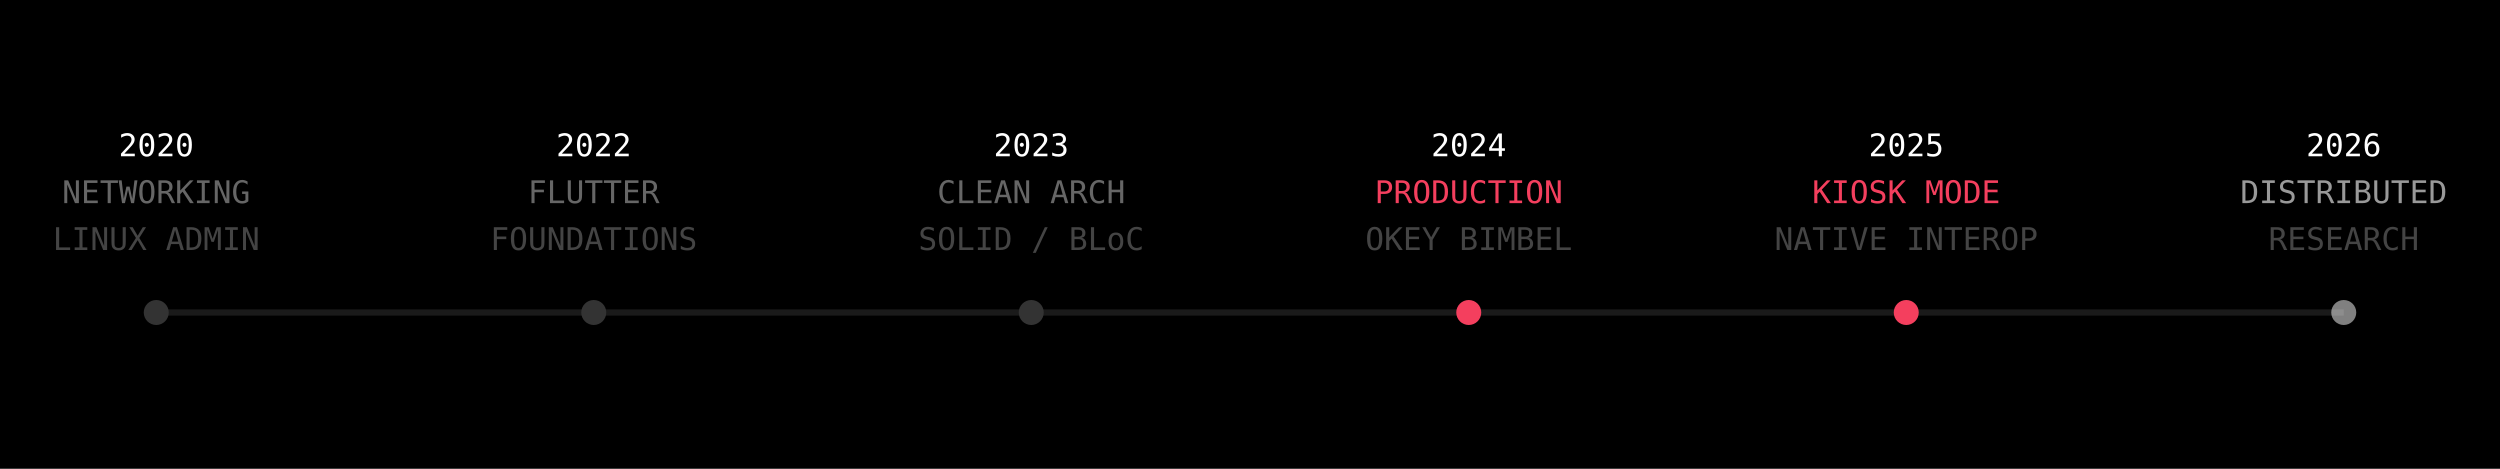
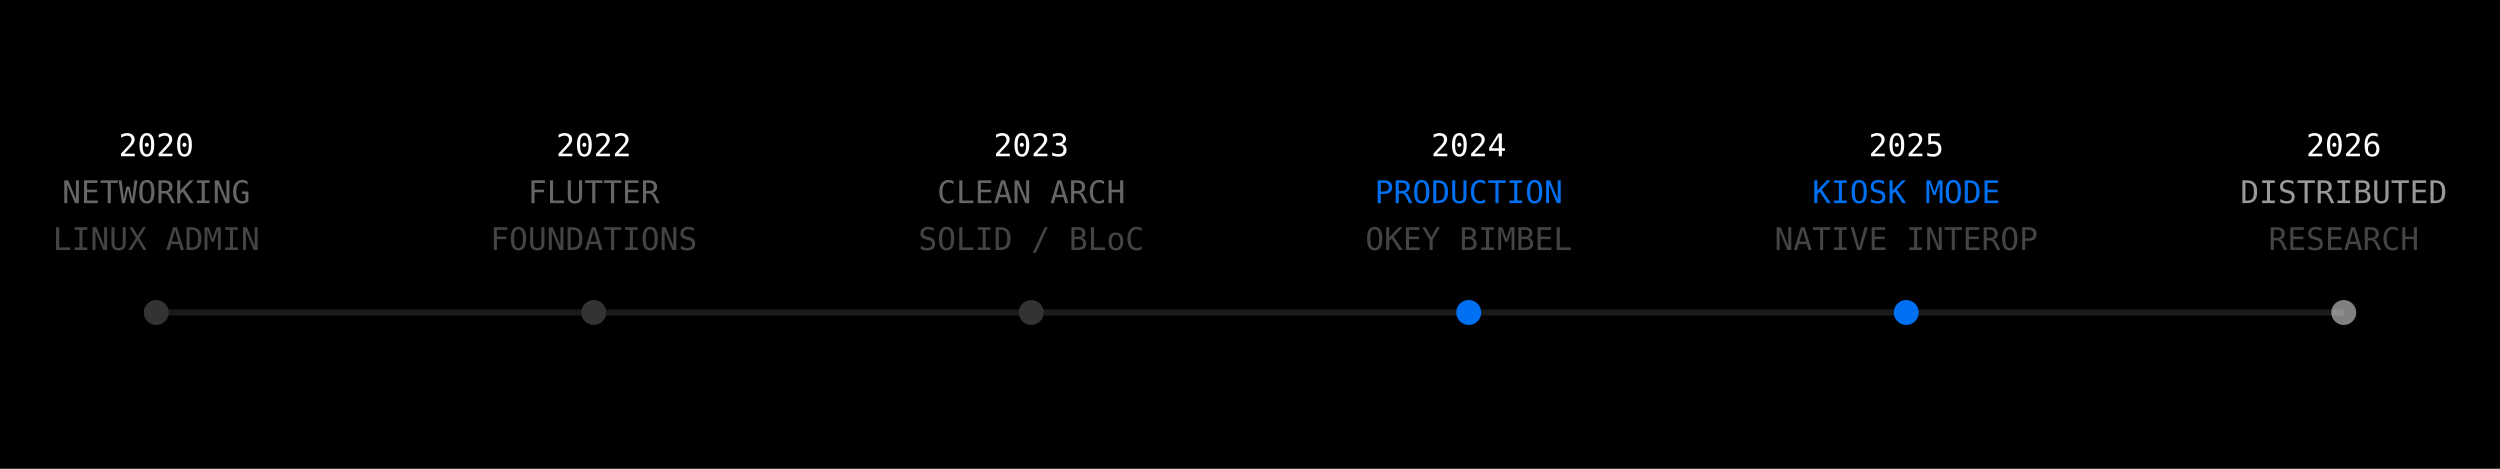
<svg xmlns="http://www.w3.org/2000/svg" fill="none" viewBox="0 0 800 150" width="800" height="150">
  <rect width="800" height="150" fill="#000" />
  <line x1="50" y1="100" x2="750" y2="100" stroke="#1a1a1a" stroke-width="2" />
  <g font-family="ui-monospace, monospace" font-size="10" font-weight="500">
    <g transform="translate(50, 100)">
      <circle r="4" fill="#333" />
      <text y="-50" text-anchor="middle" fill="#fff">2020</text>
      <text y="-35" text-anchor="middle" fill="#666">NETWORKING</text>
      <text y="-20" text-anchor="middle" fill="#444">LINUX ADMIN</text>
    </g>
    <g transform="translate(190, 100)">
      <circle r="4" fill="#333" />
      <text y="-50" text-anchor="middle" fill="#fff">2022</text>
      <text y="-35" text-anchor="middle" fill="#666">FLUTTER</text>
      <text y="-20" text-anchor="middle" fill="#444">FOUNDATIONS</text>
    </g>
    <g transform="translate(330, 100)">
      <circle r="4" fill="#333" />
      <text y="-50" text-anchor="middle" fill="#fff">2023</text>
      <text y="-35" text-anchor="middle" fill="#666">CLEAN ARCH</text>
      <text y="-20" text-anchor="middle" fill="#444">SOLID / BLoC</text>
    </g>
    <g transform="translate(470, 100)">
-       <circle r="4" fill="#f43f5e" />
+       <circle r="4" fill="#0070f3" />
      <text y="-50" text-anchor="middle" fill="#fff">2024</text>
-       <text y="-35" text-anchor="middle" fill="#f43f5e">PRODUCTION</text>
+       <text y="-35" text-anchor="middle" fill="#0070f3">PRODUCTION</text>
      <text y="-20" text-anchor="middle" fill="#444">OKEY BIMBEL</text>
    </g>
    <g transform="translate(610, 100)">
-       <circle r="4" fill="#f43f5e" />
+       <circle r="4" fill="#0070f3" />
      <text y="-50" text-anchor="middle" fill="#fff">2025</text>
-       <text y="-35" text-anchor="middle" fill="#f43f5e">KIOSK MODE</text>
+       <text y="-35" text-anchor="middle" fill="#0070f3">KIOSK MODE</text>
      <text y="-20" text-anchor="middle" fill="#444">NATIVE INTEROP</text>
    </g>
    <g transform="translate(750, 100)">
      <circle r="4" fill="#fff" opacity="0.5" />
      <text y="-50" text-anchor="middle" fill="#fff">2026</text>
      <text y="-35" text-anchor="middle" fill="#999">DISTRIBUTED</text>
      <text y="-20" text-anchor="middle" fill="#444">RESEARCH</text>
    </g>
  </g>
</svg>
